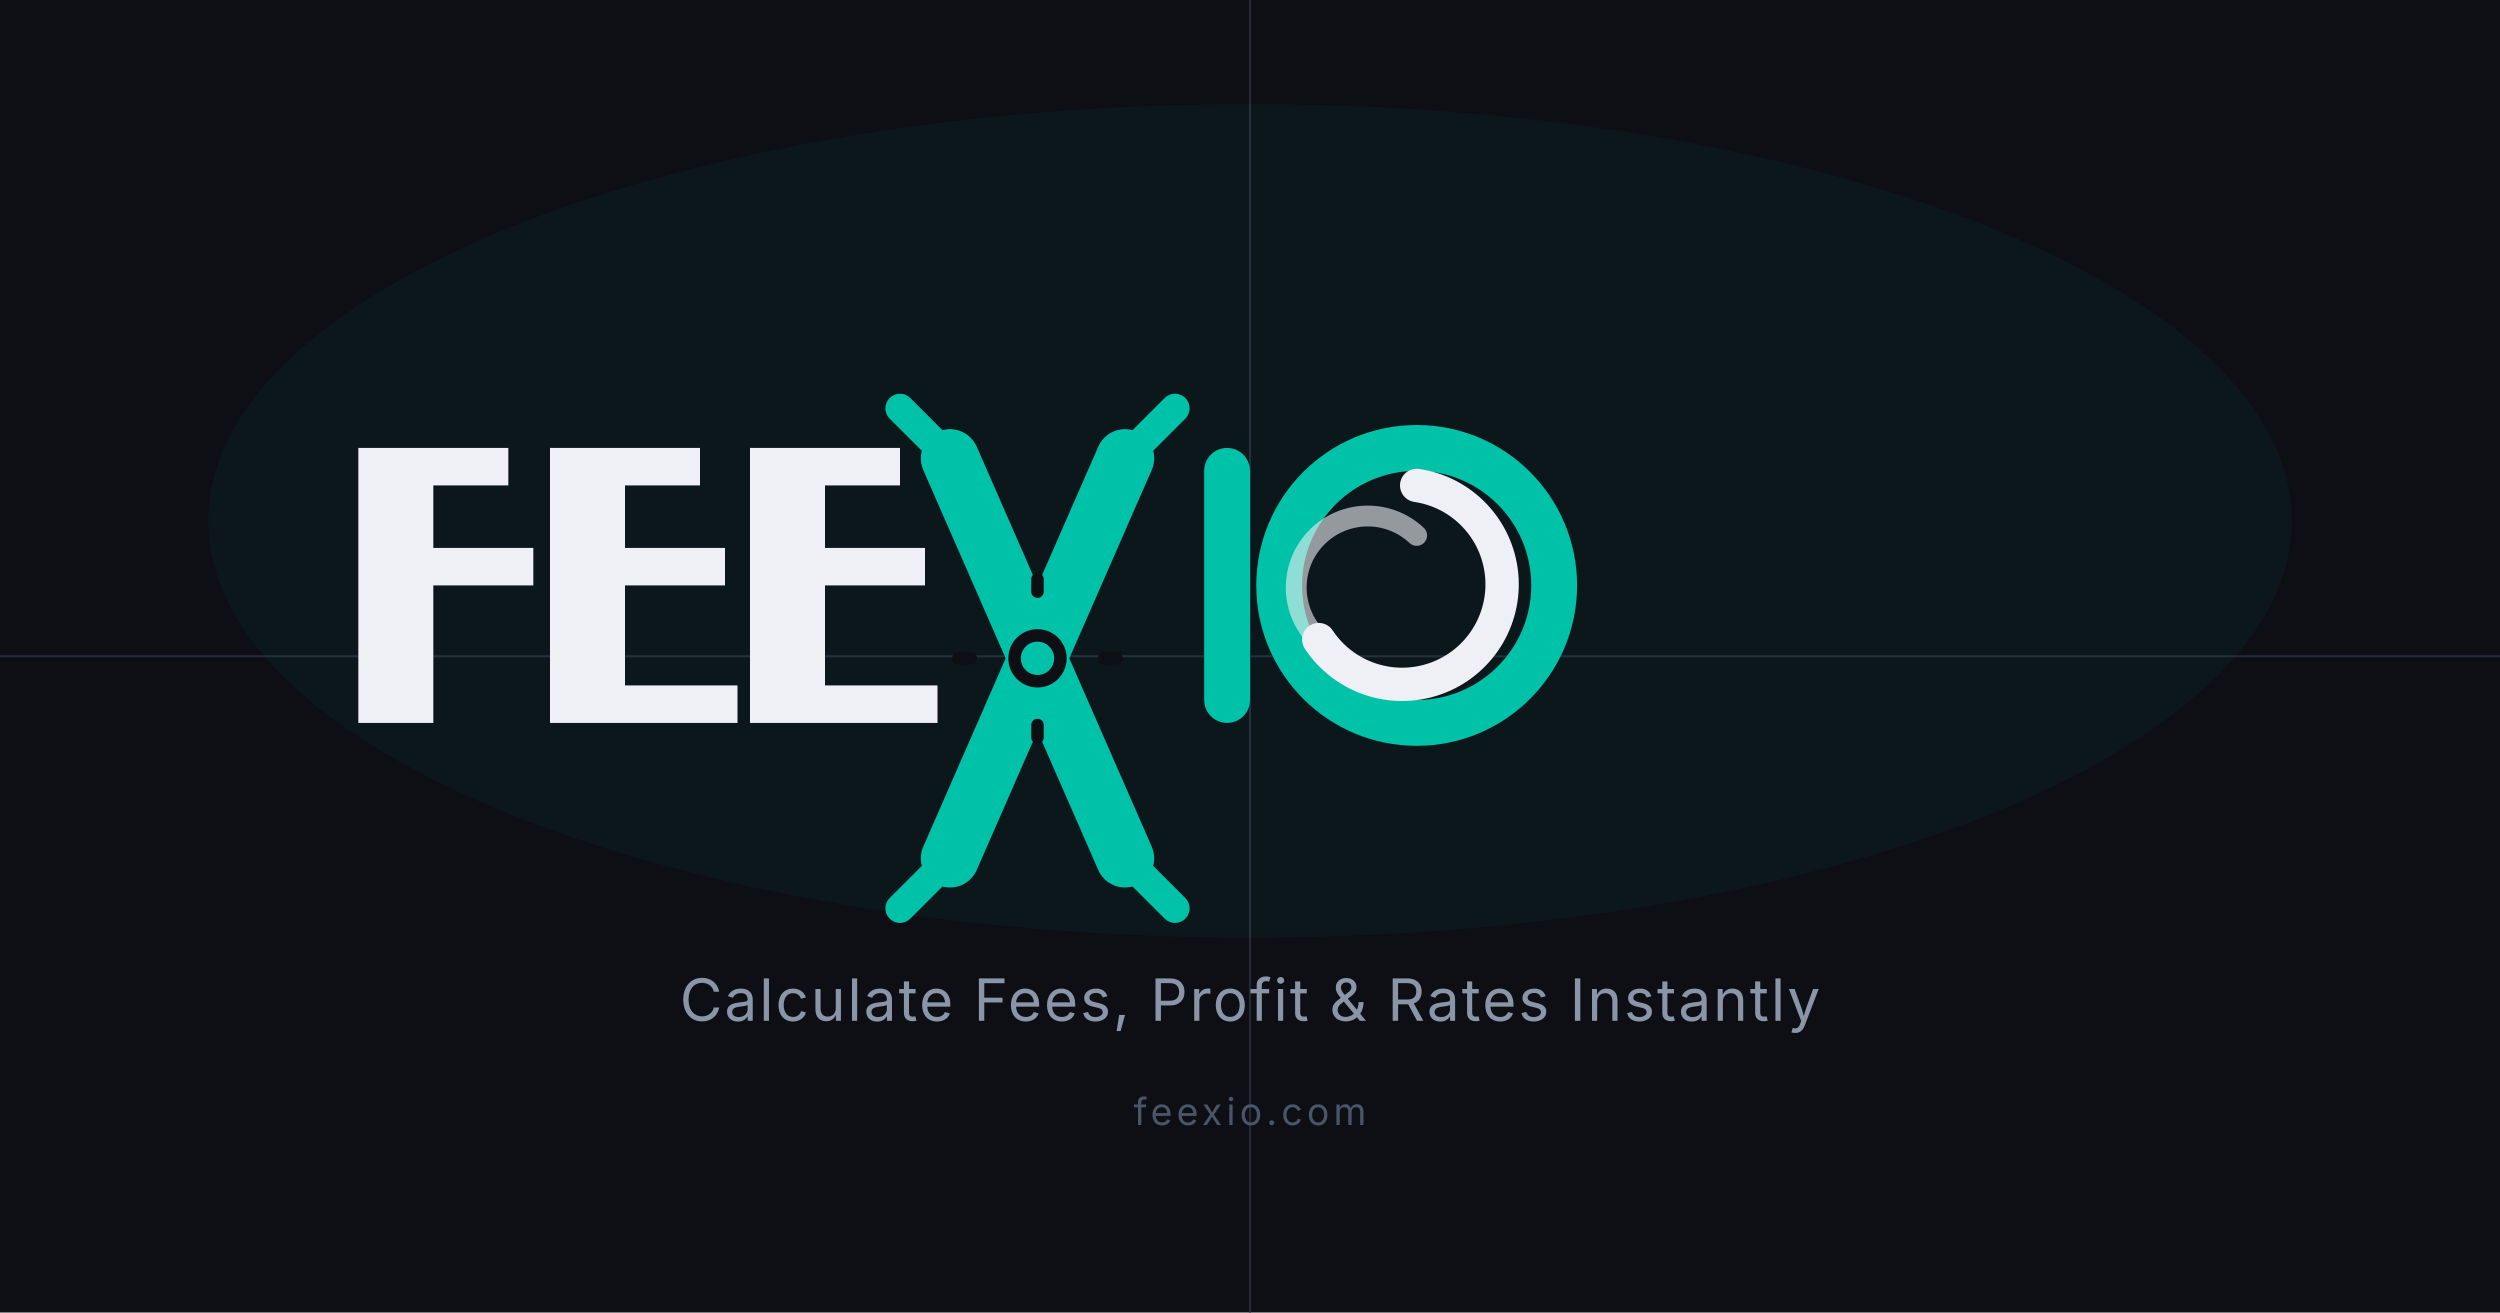
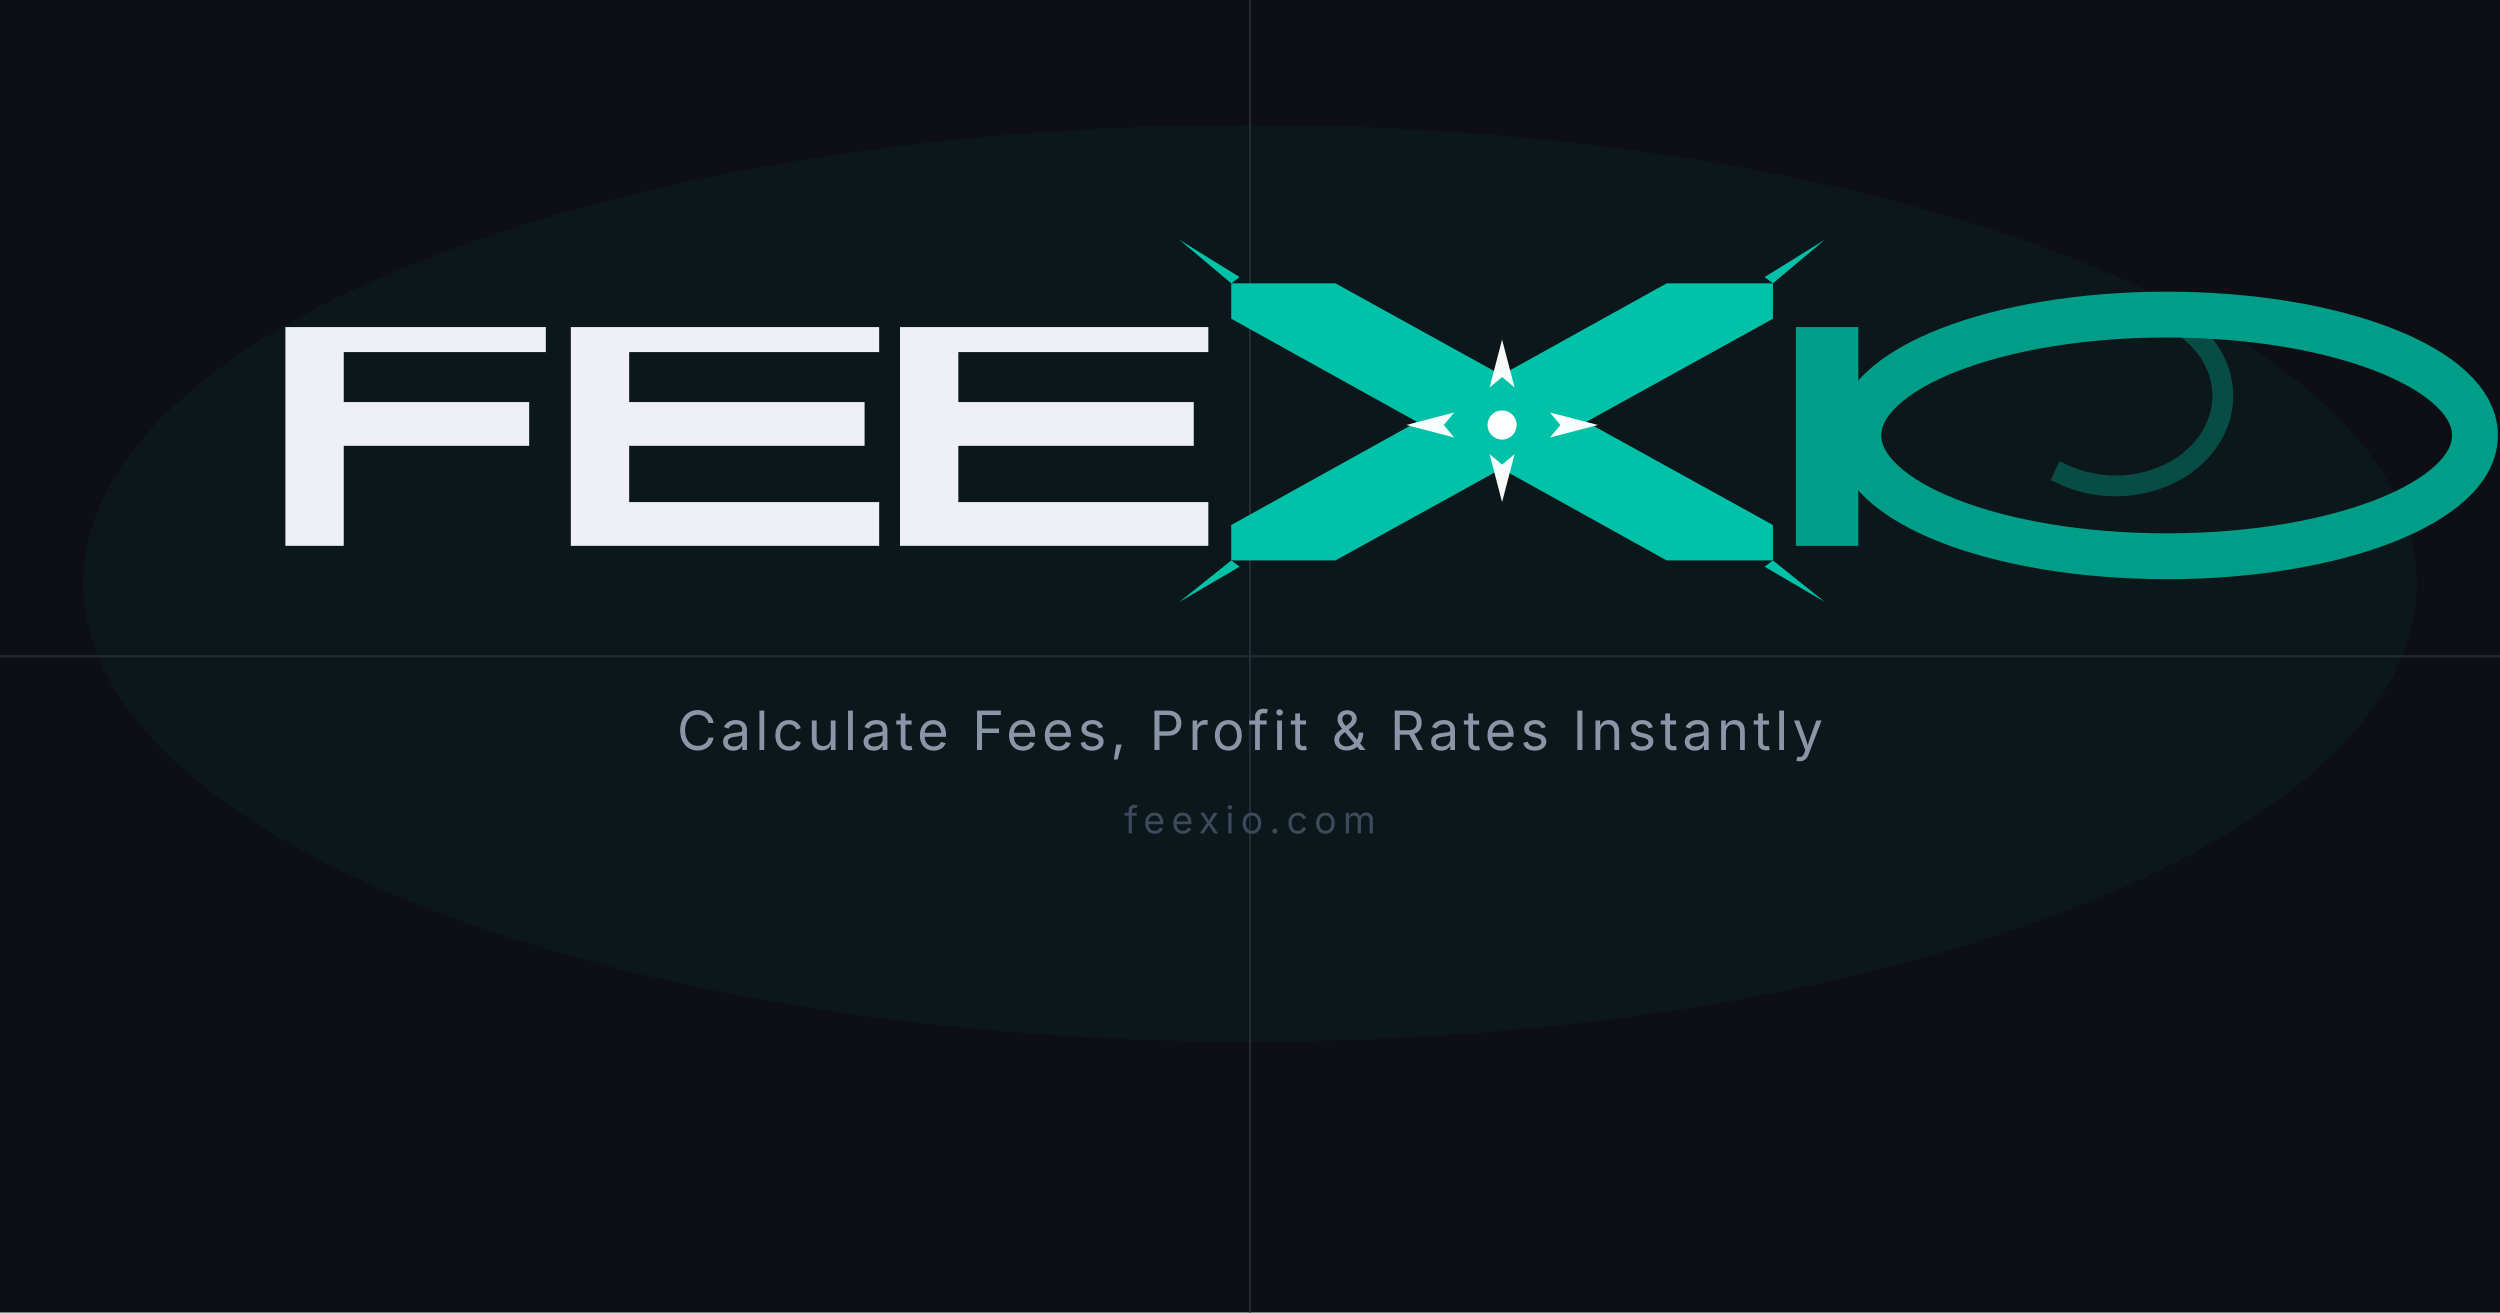
<svg xmlns="http://www.w3.org/2000/svg" width="1200" height="630" viewBox="0 0 1200 630" fill="none">
  <rect width="1200" height="630" fill="#0D0F14" />
+   <ellipse cx="600" cy="280" rx="560" ry="220" fill="#00C2A8" fill-opacity="0.05" />
  <line x1="0" y1="315" x2="1200" y2="315" stroke="#252A35" stroke-width="1" />
  <line x1="600" y1="0" x2="600" y2="630" stroke="#252A35" stroke-width="1" />
-   <ellipse cx="600" cy="250" rx="500" ry="200" fill="#00C2A8" opacity="0.05" />
-   <path d="M172 215h72v18H208v30h48v18H208v66H172V215Z" fill="#EEF0F5" />
-   <path d="M264 215h72v18H300v30h48v18H300v48h54v18H264V215Z" fill="#EEF0F5" />
-   <path d="M360 215h72v18H396v30h48v18H396v48h54v18H360V215Z" fill="#EEF0F5" />
-   <path d="M456 220L540 412" stroke="#00C2A8" stroke-width="28" stroke-linecap="round" />
-   <path d="M540 220L456 412" stroke="#00C2A8" stroke-width="28" stroke-linecap="round" />
-   <path d="M456 220L432 196" stroke="#00C2A8" stroke-width="14" stroke-linecap="round" />
-   <path d="M540 220L564 196" stroke="#00C2A8" stroke-width="14" stroke-linecap="round" />
-   <path d="M456 412L432 436" stroke="#00C2A8" stroke-width="14" stroke-linecap="round" />
-   <path d="M540 412L564 436" stroke="#00C2A8" stroke-width="14" stroke-linecap="round" />
-   <circle cx="498" cy="316" r="14" fill="#0D0F14" />
-   <circle cx="498" cy="316" r="8" fill="#00C2A8" />
-   <line x1="498" y1="284" x2="498" y2="278" stroke="#0D0F14" stroke-width="6" stroke-linecap="round" />
-   <line x1="498" y1="348" x2="498" y2="354" stroke="#0D0F14" stroke-width="6" stroke-linecap="round" />
-   <line x1="466" y1="316" x2="460" y2="316" stroke="#0D0F14" stroke-width="6" stroke-linecap="round" />
-   <line x1="530" y1="316" x2="536" y2="316" stroke="#0D0F14" stroke-width="6" stroke-linecap="round" />
-   <rect x="578" y="215" width="22" height="132" rx="11" fill="#00C2A8" />
-   <circle cx="680" cy="281" r="66" fill="none" stroke="#00C2A8" stroke-width="22" />
-   <path d="M680 233 A48 48 0 1 1 633 307" fill="none" stroke="#EEF0F5" stroke-width="16" stroke-linecap="round" />
-   <path d="M633 307 A24 24 0 0 1 680 257" fill="none" stroke="#EEF0F5" stroke-width="10" stroke-linecap="round" opacity="0.6" />
-   <text x="600" y="490" text-anchor="middle" font-family="-apple-system, BlinkMacSystemFont, 'Segoe UI', sans-serif" font-size="28" font-weight="400" fill="#8B95A8" letter-spacing="1">
+   <path d="M137 157 L137 262 L165 262 L165 214 L254 214 L254 193 L165 193 L165 169 L262 169 L262 157 Z" fill="#EEF0F5" />
+   <path d="M274 157 L274 262 L422 262 L422 241 L302 241 L302 214 L415 214 L415 193 L302 193 L302 169 L422 169 L422 157 Z" fill="#EEF0F5" />
+   <path d="M432 157 L432 262 L580 262 L580 241 L460 241 L460 214 L573 214 L573 193 L460 193 L460 169 L580 169 L580 157 Z" fill="#EEF0F5" />
+   <path d="M591 136 L641 136 L851 252 L851 269 L800 269 L591 153 Z" fill="#00C2A8" />
+   <path d="M800 136 L851 136 L851 153 L641 269 L591 269 L591 252 Z" fill="#00C2A8" />
+   <path d="M591 136 L566 115 L595 133 Z" fill="#00C2A8" />
+   <path d="M851 136 L876 115 L847 133 Z" fill="#00C2A8" />
+   <path d="M591 269 L566 289 L595 272 Z" fill="#00C2A8" />
+   <path d="M851 269 L876 289 L847 272 Z" fill="#00C2A8" />
+   <polygon points="715,186 721,163 727,186 721,181" fill="white" opacity="0.97" />
+   <polygon points="715,218 721,241 727,218 721,223" fill="white" opacity="0.97" />
+   <polygon points="698,198 675,204 698,210 693,204" fill="white" opacity="0.97" />
+   <polygon points="744,198 767,204 744,210 749,204" fill="white" opacity="0.97" />
+   <circle cx="721" cy="204" r="7" fill="white" />
+   <rect x="862" y="157" width="30" height="105" fill="#009E88" />
+   <ellipse cx="1040" cy="209" rx="148" ry="58" fill="none" stroke="#009E88" stroke-width="22" />
+   <path d="M1040 152 A50 42 0 1 1 991 228" fill="none" stroke="#009E88" stroke-width="10" stroke-linecap="square" opacity="0.4" />
+   <text x="600" y="360" text-anchor="middle" font-family="-apple-system,BlinkMacSystemFont,'Segoe UI',sans-serif" font-size="26" fill="#8B95A8" letter-spacing="2">
    Calculate Fees, Profit &amp; Rates Instantly
  </text>
-   <text x="600" y="540" text-anchor="middle" font-family="-apple-system, BlinkMacSystemFont, 'Segoe UI', sans-serif" font-size="18" font-weight="400" fill="#4A5568" letter-spacing="2">
+   <text x="600" y="400" text-anchor="middle" font-family="-apple-system,BlinkMacSystemFont,'Segoe UI',sans-serif" font-size="18" fill="#3D4A5C" letter-spacing="3">
    feexio.com
  </text>
</svg>
